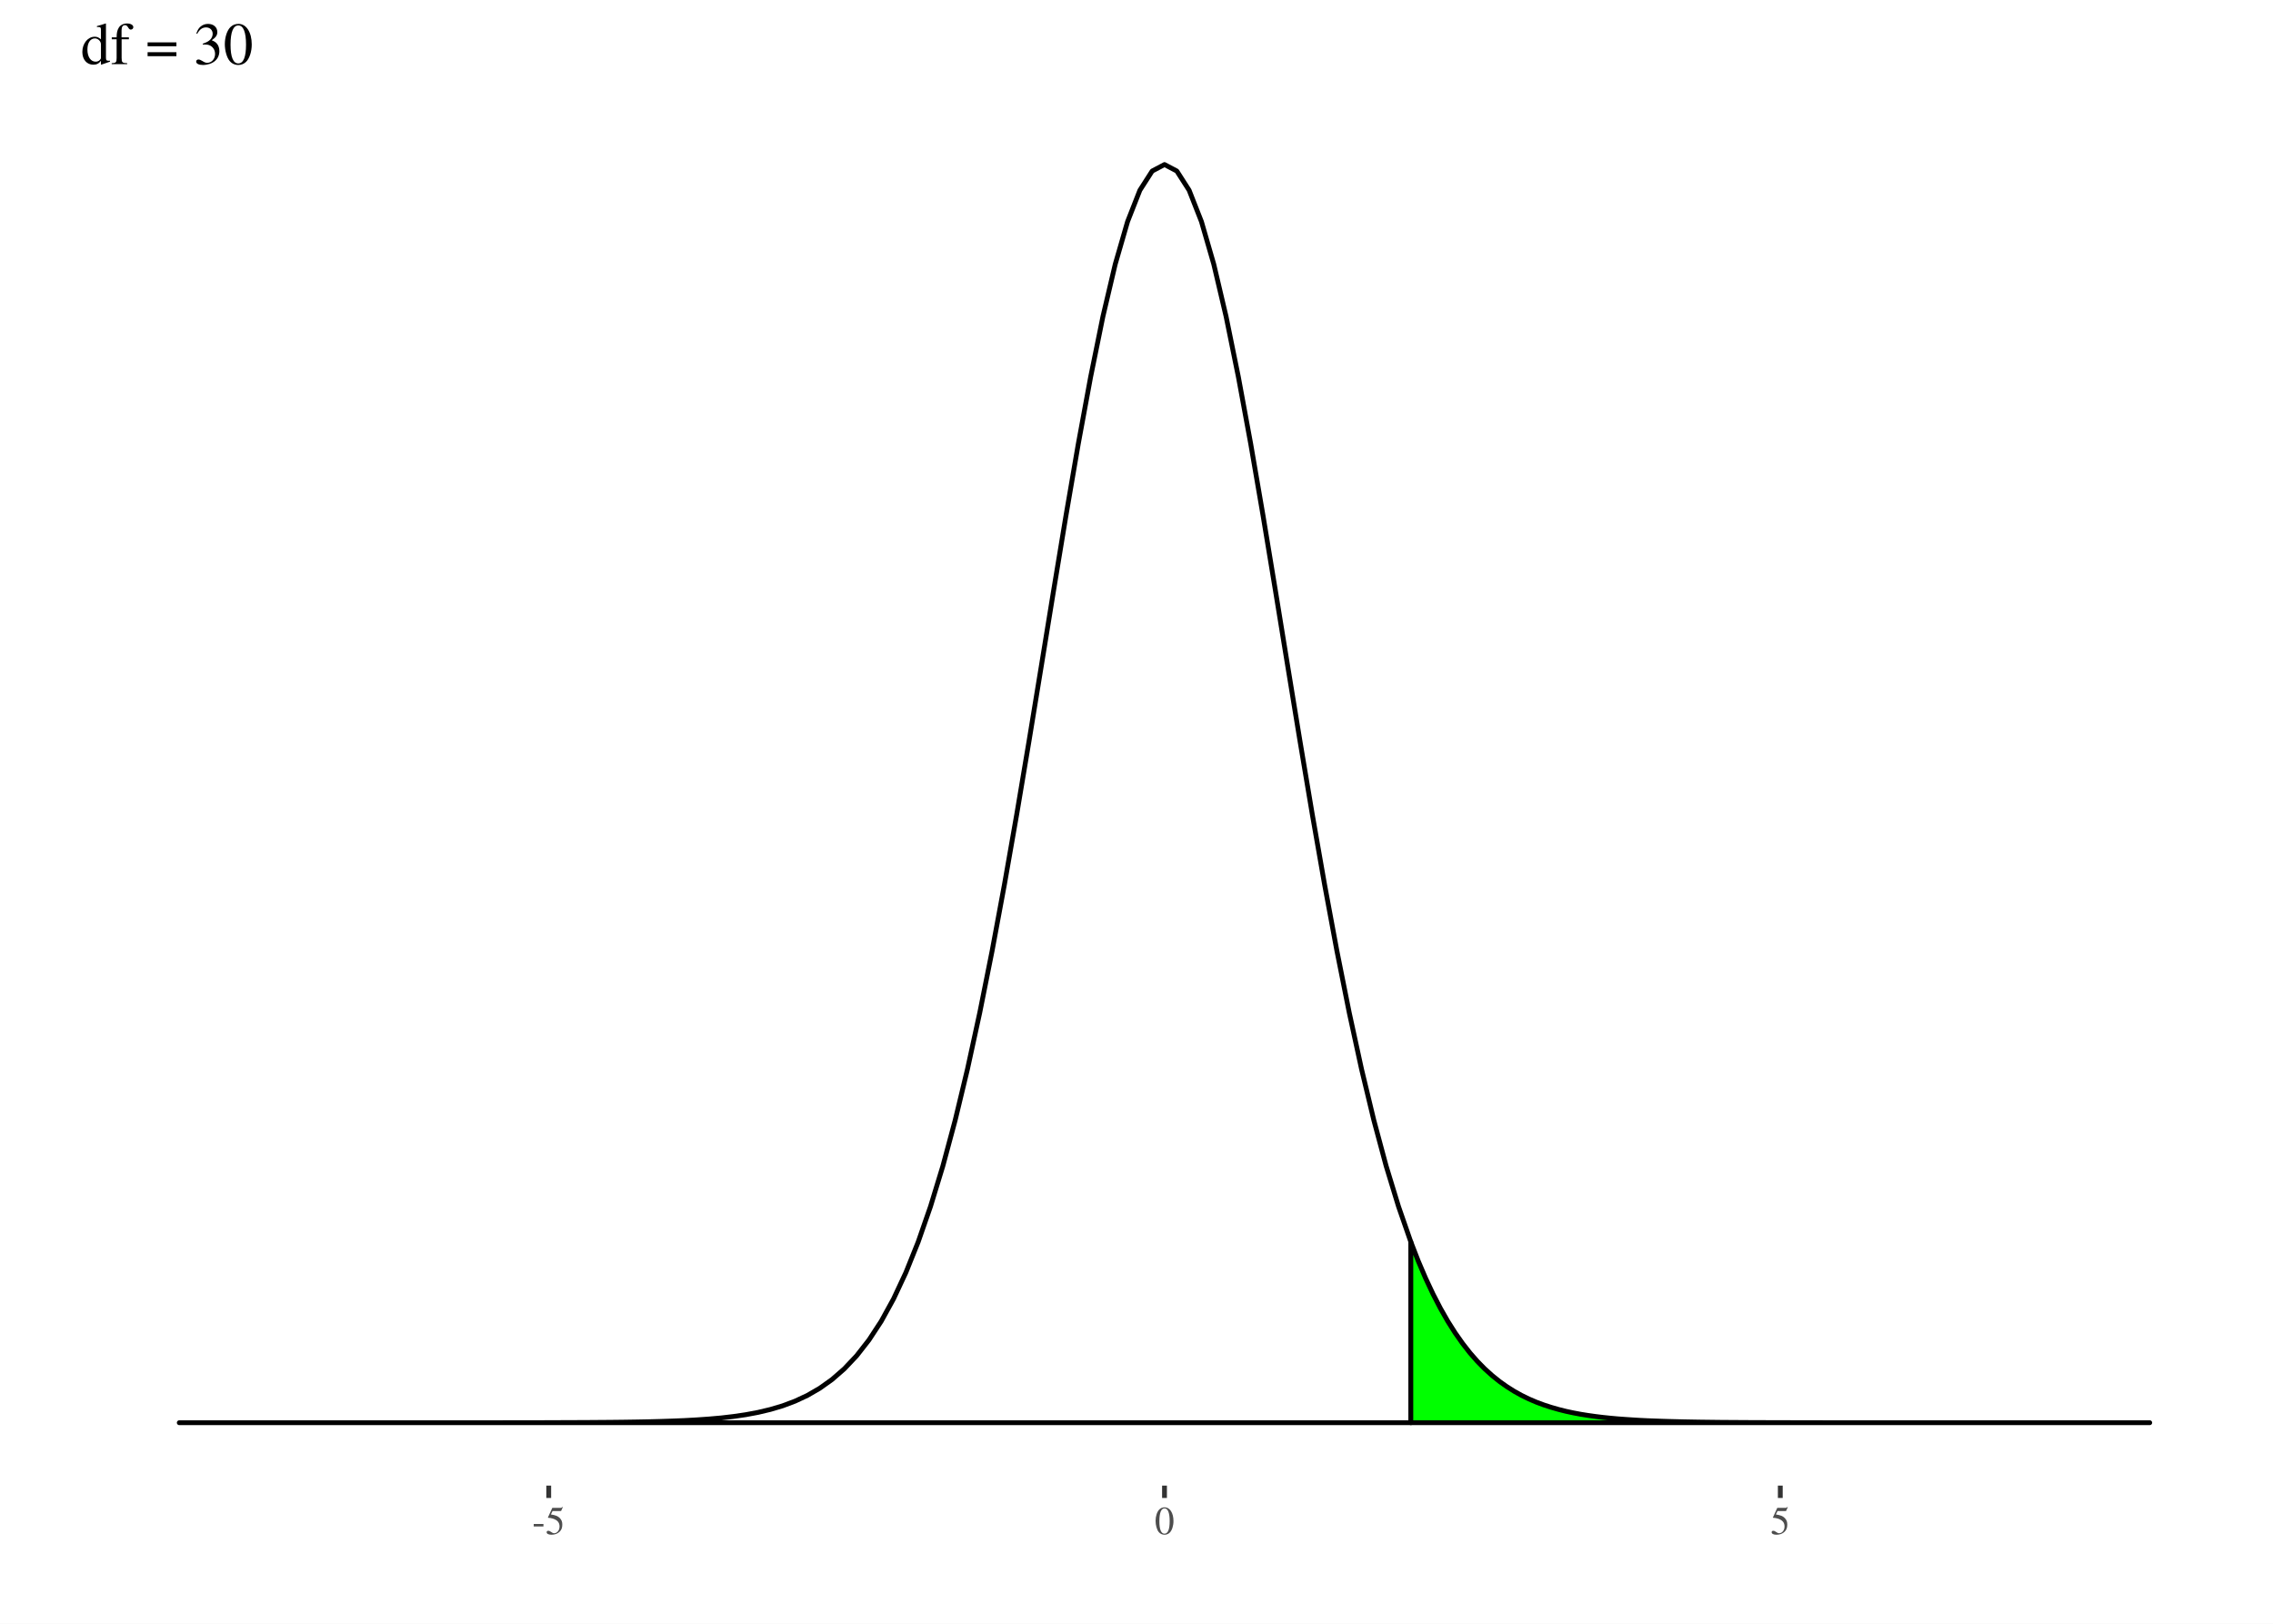
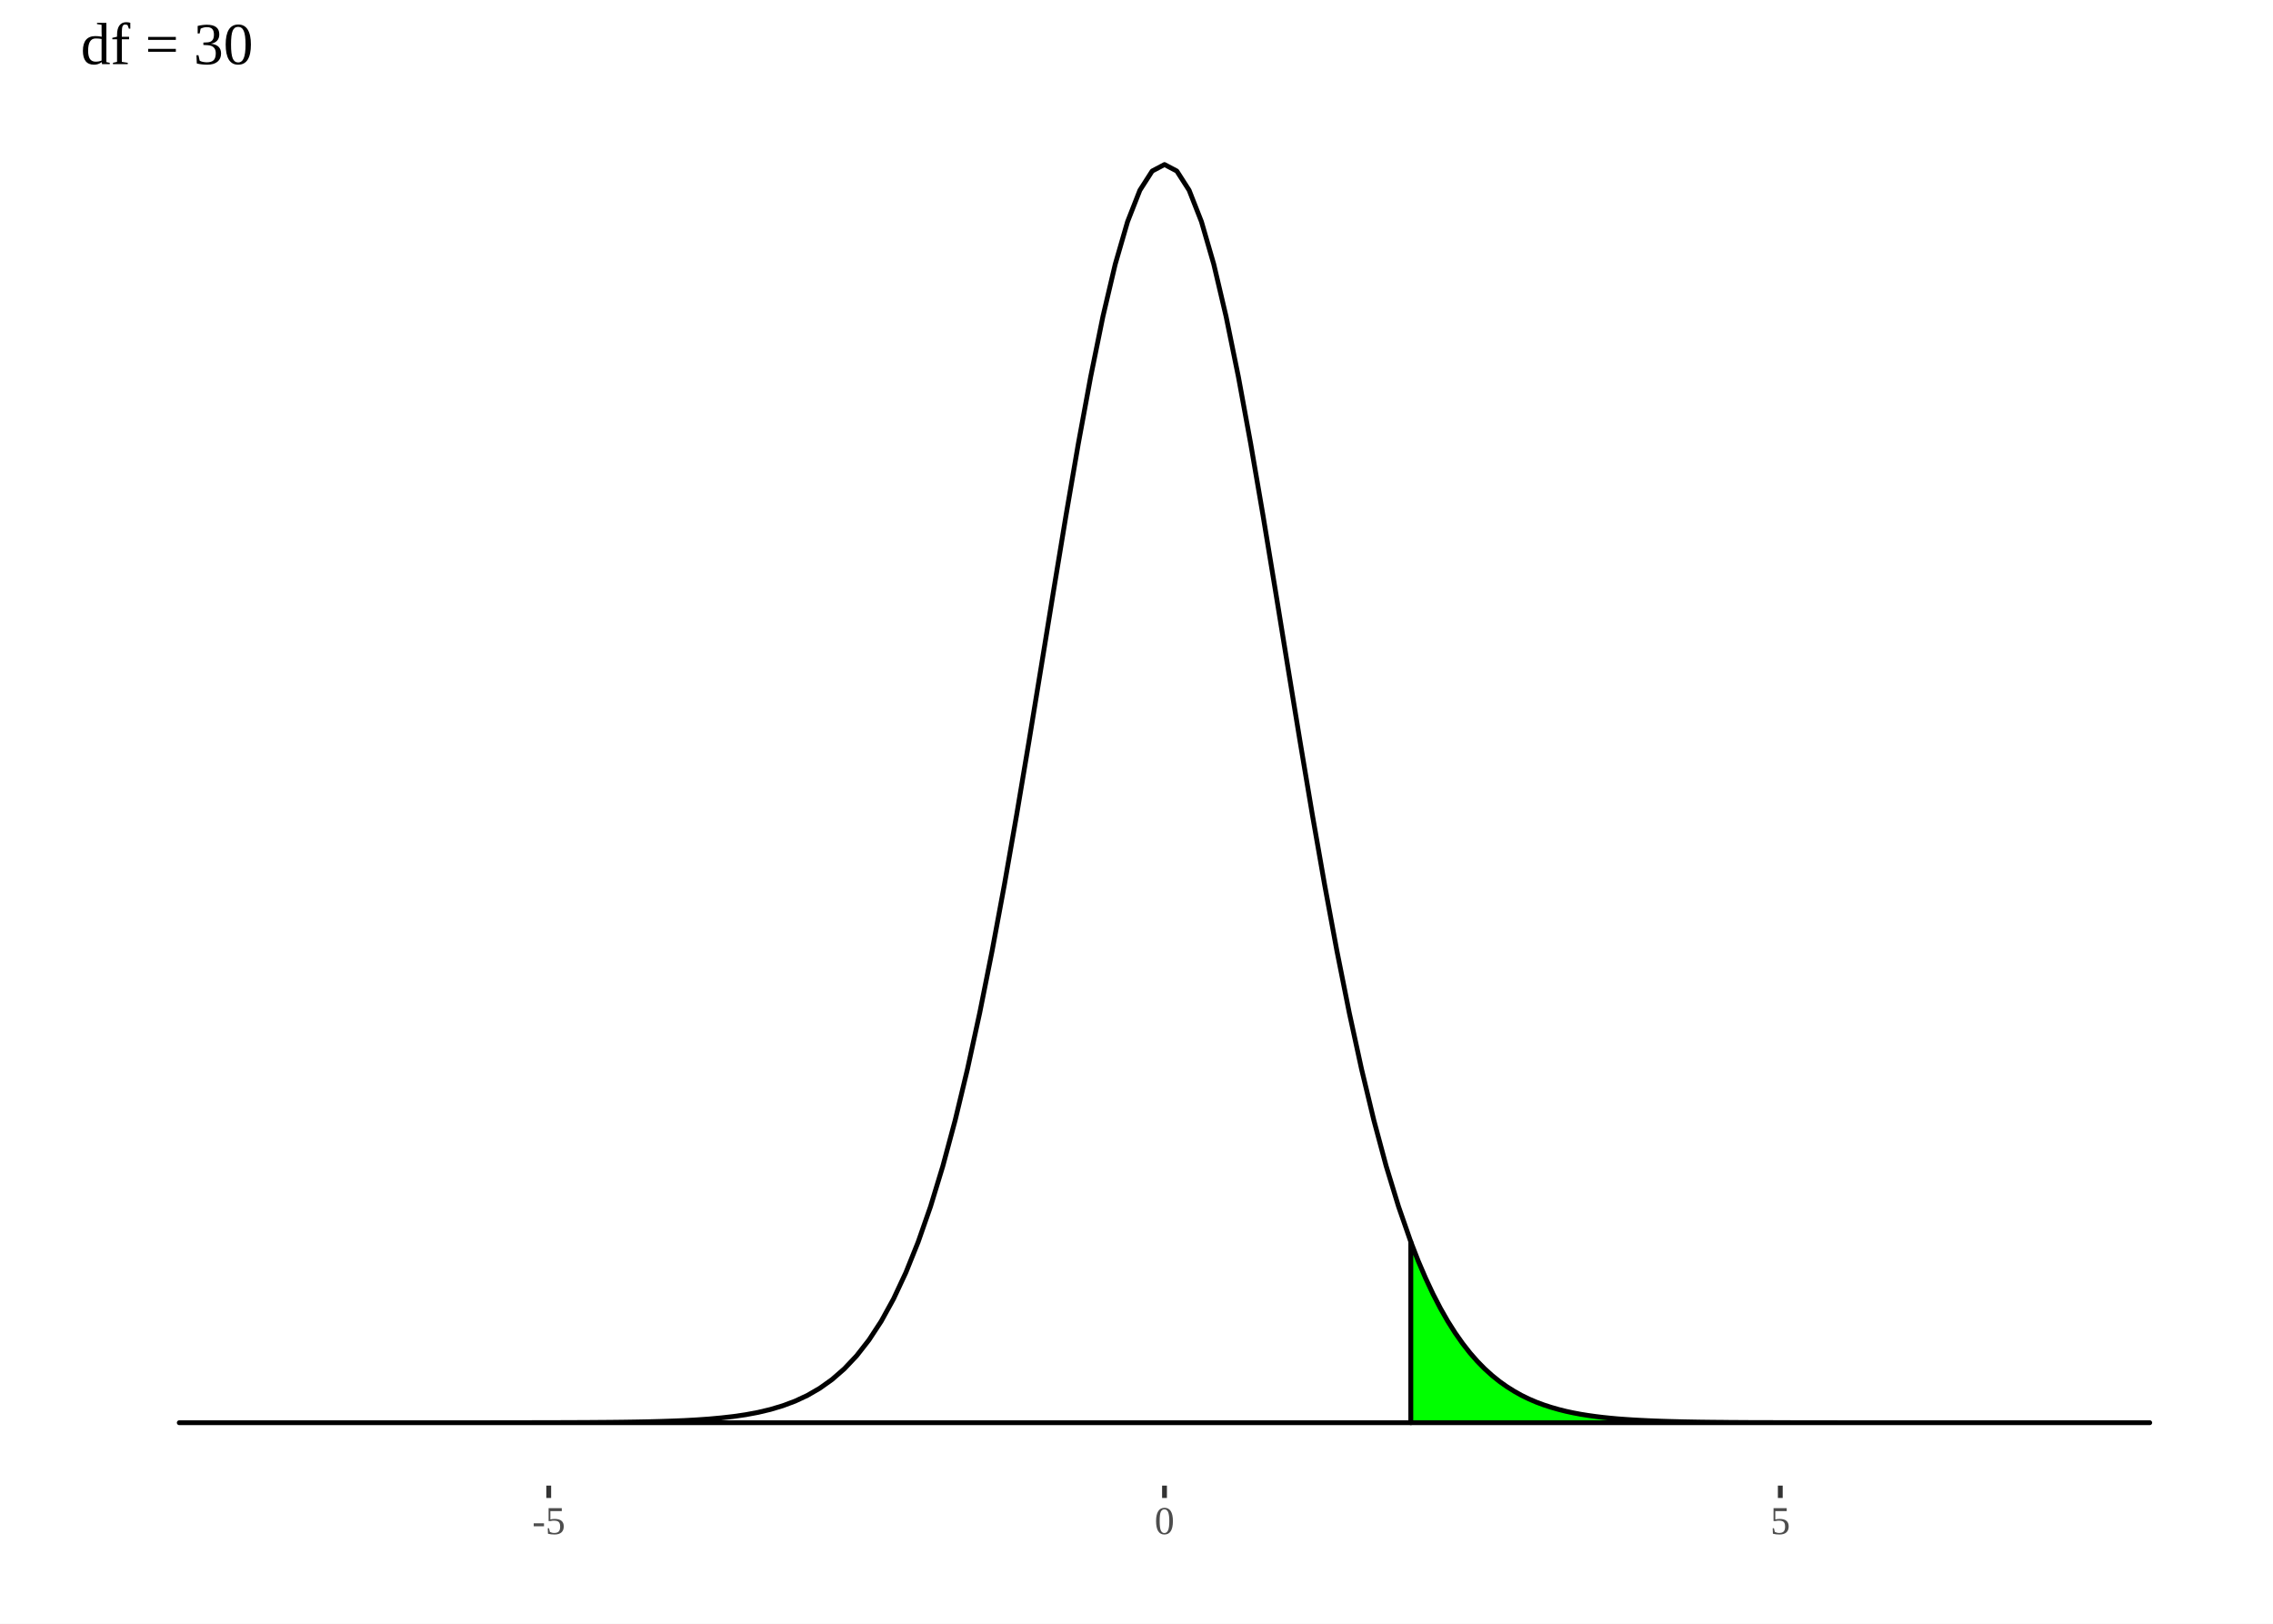
<svg xmlns="http://www.w3.org/2000/svg" viewBox="0 0 504.00 360.00">
  <defs>
    <style type="text/css">
    line, polyline, polygon, path, rect, circle {
      fill: none;
      stroke: #000000;
      stroke-linecap: round;
      stroke-linejoin: round;
      stroke-miterlimit: 10.00;
    }
  </style>
  </defs>
  <rect width="100%" height="100%" style="stroke: none; fill: #FFFFFF;" />
  <defs>
    <clipPath id="cpMTcuOTB8NDk4LjUyfDMyOS4zOHwyMi41Mw==">
      <rect x="17.90" y="22.53" width="480.62" height="306.85" />
    </clipPath>
  </defs>
-   <polygon points="39.75,315.43 42.48,315.43 45.21,315.43 47.94,315.43 50.67,315.43 53.40,315.43 56.13,315.43 58.86,315.43 61.59,315.43 64.32,315.43 67.05,315.43 69.78,315.43 72.52,315.43 75.25,315.43 77.98,315.43 80.71,315.43 83.44,315.43 86.17,315.43 88.90,315.43 91.63,315.43 94.36,315.43 97.09,315.43 99.82,315.43 102.55,315.43 105.28,315.43 108.02,315.43 110.75,315.43 113.48,315.42 116.21,315.42 118.94,315.42 121.67,315.41 124.40,315.40 127.13,315.39 129.86,315.38 132.59,315.36 135.32,315.34 138.05,315.31 140.79,315.27 143.52,315.22 146.25,315.15 148.98,315.06 151.71,314.95 154.44,314.80 157.17,314.61 159.90,314.37 162.63,314.05 165.36,313.65 168.09,313.14 170.82,312.49 173.55,311.68 176.29,310.65 179.02,309.38 181.75,307.80 184.48,305.86 187.21,303.48 189.94,300.59 192.67,297.10 195.40,292.93 198.13,287.97 200.86,282.14 203.59,275.35 206.32,267.50 209.06,258.53 211.79,248.38 214.52,237.04 217.25,224.50 219.98,210.84 222.71,196.14 225.44,180.56 228.17,164.30 230.90,147.63 233.63,130.85 236.36,114.32 239.09,98.43 241.83,83.57 244.56,70.15 247.29,58.56 250.02,49.13 252.75,42.18 255.48,37.92 258.21,36.48 260.94,37.92 263.67,42.18 266.40,49.13 269.13,58.56 271.86,70.15 274.59,83.57 277.33,98.43 280.06,114.32 282.79,130.85 285.52,147.63 288.25,164.30 290.98,180.56 293.71,196.14 296.44,210.84 299.17,224.50 301.90,237.04 304.63,248.38 307.36,258.53 310.10,267.50 312.83,275.35 312.83,315.43 310.10,315.43 307.36,315.43 304.63,315.43 301.90,315.43 299.17,315.43 296.44,315.43 293.71,315.43 290.98,315.43 288.25,315.43 285.52,315.43 282.79,315.43 280.06,315.43 277.33,315.43 274.59,315.43 271.86,315.43 269.13,315.43 266.40,315.43 263.67,315.43 260.94,315.43 258.21,315.43 255.48,315.43 252.75,315.43 250.02,315.43 247.29,315.43 244.56,315.43 241.83,315.43 239.09,315.43 236.36,315.43 233.63,315.43 230.90,315.43 228.17,315.43 225.44,315.43 222.71,315.43 219.98,315.43 217.25,315.43 214.52,315.43 211.79,315.43 209.06,315.43 206.32,315.43 203.59,315.43 200.86,315.43 198.13,315.43 195.40,315.43 192.67,315.43 189.94,315.43 187.21,315.43 184.48,315.43 181.75,315.43 179.02,315.43 176.29,315.43 173.55,315.43 170.82,315.43 168.09,315.43 165.36,315.43 162.63,315.43 159.90,315.43 157.17,315.43 154.44,315.43 151.71,315.43 148.98,315.43 146.25,315.43 143.52,315.43 140.79,315.43 138.05,315.43 135.32,315.43 132.59,315.43 129.86,315.43 127.13,315.43 124.40,315.43 121.67,315.43 118.94,315.43 116.21,315.43 113.48,315.43 110.75,315.43 108.02,315.43 105.28,315.43 102.55,315.43 99.82,315.43 97.09,315.43 94.36,315.43 91.63,315.43 88.90,315.43 86.17,315.43 83.44,315.43 80.71,315.43 77.98,315.43 75.25,315.43 72.52,315.43 69.78,315.43 67.05,315.43 64.32,315.43 61.59,315.43 58.86,315.43 56.13,315.43 53.40,315.43 50.67,315.43 47.94,315.43 45.21,315.43 42.48,315.43 39.75,315.43 " style="stroke-width: 1.07; fill: #FFFFFF;" clip-path="url(#cpMTcuOTB8NDk4LjUyfDMyOS4zOHwyMi41Mw==)" />
-   <polygon points="312.83,275.35 314.46,279.55 316.10,283.39 317.74,286.88 319.38,290.05 321.02,292.93 322.66,295.52 324.30,297.85 325.93,299.94 327.57,301.81 329.21,303.48 330.85,304.96 332.49,306.28 334.13,307.44 335.76,308.47 337.40,309.38 339.04,310.18 340.68,310.88 342.32,311.49 343.96,312.02 345.60,312.49 347.23,312.90 348.87,313.25 350.51,313.56 352.15,313.82 353.79,314.05 355.43,314.25 357.06,314.42 358.70,314.57 360.34,314.69 361.98,314.80 363.62,314.90 365.26,314.98 366.90,315.04 368.53,315.10 370.17,315.15 371.81,315.19 373.45,315.23 375.09,315.26 376.73,315.29 378.37,315.31 380.00,315.33 381.64,315.35 383.28,315.36 384.92,315.37 386.56,315.38 388.20,315.39 389.83,315.40 391.47,315.40 393.11,315.41 394.75,315.41 396.39,315.41 398.03,315.42 399.67,315.42 401.30,315.42 402.94,315.42 404.58,315.43 406.22,315.43 407.86,315.43 409.50,315.43 411.13,315.43 412.77,315.43 414.41,315.43 416.05,315.43 417.69,315.43 419.33,315.43 420.97,315.43 422.60,315.43 424.24,315.43 425.88,315.43 427.52,315.43 429.16,315.43 430.80,315.43 432.44,315.43 434.07,315.43 435.71,315.43 437.35,315.43 438.99,315.43 440.63,315.43 442.27,315.43 443.90,315.43 445.54,315.43 447.18,315.43 448.82,315.43 450.46,315.43 452.10,315.43 453.74,315.43 455.37,315.43 457.01,315.43 458.65,315.43 460.29,315.43 461.93,315.43 463.57,315.43 465.20,315.43 466.84,315.43 468.48,315.43 470.12,315.43 471.76,315.43 473.40,315.43 475.04,315.43 476.67,315.43 476.67,315.43 475.04,315.43 473.40,315.43 471.76,315.43 470.12,315.43 468.48,315.43 466.84,315.43 465.20,315.43 463.57,315.43 461.93,315.43 460.29,315.43 458.65,315.43 457.01,315.43 455.37,315.43 453.74,315.43 452.10,315.43 450.46,315.43 448.82,315.43 447.18,315.43 445.54,315.43 443.90,315.43 442.27,315.43 440.63,315.43 438.99,315.43 437.35,315.43 435.71,315.43 434.07,315.43 432.44,315.43 430.80,315.43 429.16,315.43 427.52,315.43 425.88,315.43 424.24,315.43 422.60,315.43 420.97,315.43 419.33,315.43 417.69,315.43 416.05,315.43 414.41,315.43 412.77,315.43 411.13,315.43 409.50,315.43 407.86,315.43 406.22,315.43 404.58,315.43 402.94,315.43 401.30,315.43 399.67,315.43 398.03,315.43 396.39,315.43 394.75,315.43 393.11,315.43 391.47,315.43 389.83,315.43 388.20,315.43 386.56,315.43 384.92,315.43 383.28,315.43 381.64,315.43 380.00,315.43 378.37,315.43 376.73,315.43 375.09,315.43 373.45,315.43 371.81,315.43 370.17,315.43 368.53,315.43 366.90,315.43 365.26,315.43 363.62,315.43 361.98,315.43 360.34,315.43 358.70,315.43 357.06,315.43 355.43,315.43 353.79,315.43 352.15,315.43 350.51,315.43 348.87,315.43 347.23,315.43 345.60,315.43 343.96,315.43 342.32,315.43 340.68,315.43 339.04,315.43 337.40,315.43 335.76,315.43 334.13,315.43 332.49,315.43 330.85,315.43 329.21,315.43 327.57,315.43 325.93,315.43 324.30,315.43 322.66,315.43 321.02,315.43 319.38,315.43 317.74,315.43 316.10,315.43 314.46,315.43 312.83,315.43 " style="stroke-width: 1.07; fill: #00FF00;" clip-path="url(#cpMTcuOTB8NDk4LjUyfDMyOS4zOHwyMi41Mw==)" />
+   <polygon points="39.75,315.43 42.48,315.43 45.21,315.43 47.94,315.43 50.67,315.43 53.40,315.43 56.13,315.43 58.86,315.43 61.59,315.43 64.32,315.43 67.05,315.43 69.79,315.43 72.52,315.43 75.25,315.43 77.98,315.43 80.71,315.43 83.44,315.43 86.17,315.43 88.90,315.43 91.63,315.43 94.36,315.43 97.09,315.43 99.82,315.43 102.56,315.43 105.29,315.43 108.02,315.43 110.75,315.42 113.48,315.42 116.21,315.42 118.94,315.41 121.67,315.41 124.40,315.40 127.13,315.39 129.86,315.38 132.59,315.36 135.32,315.34 138.06,315.31 140.79,315.27 143.52,315.22 146.25,315.15 148.98,315.06 151.71,314.95 154.44,314.80 157.17,314.61 159.90,314.36 162.63,314.05 165.36,313.65 168.09,313.14 170.82,312.49 173.56,311.67 176.29,310.65 179.02,309.38 181.75,307.80 184.48,305.86 187.21,303.48 189.94,300.59 192.67,297.10 195.40,292.93 198.13,287.97 200.86,282.14 203.59,275.35 206.33,267.50 209.06,258.53 211.79,248.38 214.52,237.03 217.25,224.50 219.98,210.84 222.71,196.14 225.44,180.56 228.17,164.30 230.90,147.63 233.63,130.85 236.36,114.32 239.09,98.43 241.83,83.57 244.56,70.15 247.29,58.56 250.02,49.14 252.75,42.18 255.48,37.92 258.21,36.48 260.94,37.92 263.67,42.18 266.40,49.14 269.13,58.56 271.86,70.15 274.60,83.57 277.33,98.43 280.06,114.32 282.79,130.85 285.52,147.63 288.25,164.30 290.98,180.56 293.71,196.14 296.44,210.84 299.17,224.50 301.90,237.03 304.63,248.38 307.36,258.53 310.10,267.50 312.83,275.35 312.83,315.43 310.10,315.43 307.36,315.43 304.63,315.43 301.90,315.43 299.17,315.43 296.44,315.43 293.71,315.43 290.98,315.43 288.25,315.43 285.52,315.43 282.79,315.43 280.06,315.43 277.33,315.43 274.60,315.43 271.86,315.43 269.13,315.43 266.40,315.43 263.67,315.43 260.94,315.43 258.21,315.43 255.48,315.43 252.75,315.43 250.02,315.43 247.29,315.43 244.56,315.43 241.83,315.43 239.09,315.43 236.36,315.43 233.63,315.43 230.90,315.43 228.17,315.43 225.44,315.43 222.71,315.43 219.98,315.43 217.25,315.43 214.52,315.43 211.79,315.43 209.06,315.43 206.33,315.43 203.59,315.43 200.86,315.43 198.13,315.43 195.40,315.43 192.67,315.43 189.94,315.43 187.21,315.43 184.48,315.43 181.75,315.43 179.02,315.43 176.29,315.43 173.56,315.43 170.82,315.43 168.09,315.43 165.36,315.43 162.63,315.43 159.90,315.43 157.17,315.43 154.44,315.43 151.71,315.43 148.98,315.43 146.25,315.43 143.52,315.43 140.79,315.43 138.06,315.43 135.32,315.43 132.59,315.43 129.86,315.43 127.13,315.43 124.40,315.43 121.67,315.43 118.94,315.43 116.21,315.43 113.48,315.43 110.75,315.43 108.02,315.43 105.29,315.43 102.56,315.43 99.82,315.43 97.09,315.43 94.36,315.43 91.63,315.43 88.90,315.43 86.17,315.43 83.44,315.43 80.71,315.43 77.98,315.43 75.25,315.43 72.52,315.43 69.79,315.43 67.05,315.43 64.32,315.43 61.59,315.43 58.86,315.43 56.13,315.43 53.40,315.43 50.67,315.43 47.94,315.43 45.21,315.43 42.48,315.43 39.75,315.43 " style="stroke-width: 1.07; fill: #FFFFFF;" clip-path="url(#cpMTcuOTB8NDk4LjUyfDMyOS4zOHwyMi41Mw==)" />
+   <polygon points="312.83,275.35 314.46,279.55 316.10,283.38 317.74,286.88 319.38,290.05 321.02,292.93 322.66,295.52 324.30,297.85 325.93,299.94 327.57,301.81 329.21,303.48 330.85,304.96 332.49,306.28 334.13,307.44 335.77,308.47 337.40,309.38 339.04,310.18 340.68,310.88 342.32,311.49 343.96,312.02 345.60,312.49 347.23,312.90 348.87,313.25 350.51,313.56 352.15,313.82 353.79,314.05 355.43,314.25 357.07,314.42 358.70,314.57 360.34,314.69 361.98,314.80 363.62,314.89 365.26,314.97 366.90,315.04 368.53,315.10 370.17,315.15 371.81,315.19 373.45,315.23 375.09,315.26 376.73,315.29 378.37,315.31 380.00,315.33 381.64,315.34 383.28,315.36 384.92,315.37 386.56,315.38 388.20,315.39 389.83,315.39 391.47,315.40 393.11,315.40 394.75,315.41 396.39,315.41 398.03,315.42 399.67,315.42 401.30,315.42 402.94,315.42 404.58,315.42 406.22,315.42 407.86,315.43 409.50,315.43 411.14,315.43 412.77,315.43 414.41,315.43 416.05,315.43 417.69,315.43 419.33,315.43 420.97,315.43 422.60,315.43 424.24,315.43 425.88,315.43 427.52,315.43 429.16,315.43 430.80,315.43 432.44,315.43 434.07,315.43 435.71,315.43 437.35,315.43 438.99,315.43 440.63,315.43 442.27,315.43 443.90,315.43 445.54,315.43 447.18,315.43 448.82,315.43 450.46,315.43 452.10,315.43 453.74,315.43 455.37,315.43 457.01,315.43 458.65,315.43 460.29,315.43 461.93,315.43 463.57,315.43 465.20,315.43 466.84,315.43 468.48,315.43 470.12,315.43 471.76,315.43 473.40,315.43 475.04,315.43 476.67,315.43 476.67,315.43 475.04,315.43 473.40,315.43 471.76,315.43 470.12,315.43 468.48,315.43 466.84,315.43 465.20,315.43 463.57,315.43 461.93,315.43 460.29,315.43 458.65,315.43 457.01,315.43 455.37,315.43 453.74,315.43 452.10,315.43 450.46,315.43 448.82,315.43 447.18,315.43 445.54,315.43 443.90,315.43 442.27,315.43 440.63,315.43 438.99,315.43 437.35,315.43 435.71,315.43 434.07,315.43 432.44,315.43 430.80,315.43 429.16,315.43 427.52,315.43 425.88,315.43 424.24,315.43 422.60,315.43 420.97,315.43 419.33,315.43 417.69,315.43 416.05,315.43 414.41,315.43 412.77,315.43 411.14,315.43 409.50,315.43 407.86,315.43 406.22,315.43 404.58,315.43 402.94,315.43 401.30,315.43 399.67,315.43 398.03,315.43 396.39,315.43 394.75,315.43 393.11,315.43 391.47,315.43 389.83,315.43 388.20,315.43 386.56,315.43 384.92,315.43 383.28,315.43 381.64,315.43 380.00,315.43 378.37,315.43 376.73,315.43 375.09,315.43 373.45,315.43 371.81,315.43 370.17,315.43 368.53,315.43 366.90,315.43 365.26,315.43 363.62,315.43 361.98,315.43 360.34,315.43 358.70,315.43 357.07,315.43 355.43,315.43 353.79,315.43 352.15,315.43 350.51,315.43 348.87,315.43 347.23,315.43 345.60,315.43 343.96,315.43 342.32,315.43 340.68,315.43 339.04,315.43 337.40,315.43 335.77,315.43 334.13,315.43 332.49,315.43 330.85,315.43 329.21,315.43 327.57,315.43 325.93,315.43 324.30,315.43 322.66,315.43 321.02,315.43 319.38,315.43 317.74,315.43 316.10,315.43 314.46,315.43 312.83,315.43 " style="stroke-width: 1.07; fill: #00FF00;" clip-path="url(#cpMTcuOTB8NDk4LjUyfDMyOS4zOHwyMi41Mw==)" />
  <defs>
    <clipPath id="cpMC4wMHw1MDQuMDB8MzYwLjAwfDAuMDA=">
      <rect x="0.00" y="0.00" width="504.00" height="360.00" />
    </clipPath>
  </defs>
  <polyline points="121.67,332.12 121.67,329.38 " style="stroke-width: 1.07; stroke: #333333; stroke-linecap: butt;" clip-path="url(#cpMC4wMHw1MDQuMDB8MzYwLjAwfDAuMDA=)" />
  <polyline points="258.21,332.12 258.21,329.38 " style="stroke-width: 1.07; stroke: #333333; stroke-linecap: butt;" clip-path="url(#cpMC4wMHw1MDQuMDB8MzYwLjAwfDAuMDA=)" />
  <polyline points="394.75,332.12 394.75,329.38 " style="stroke-width: 1.07; stroke: #333333; stroke-linecap: butt;" clip-path="url(#cpMC4wMHw1MDQuMDB8MzYwLjAwfDAuMDA=)" />
  <g clip-path="url(#cpMC4wMHw1MDQuMDB8MzYwLjAwfDAuMDA=)">
-     <text x="118.00" y="340.14" style="font-size: 8.80px; fill: #4D4D4D; font-family: TeX Gyre Termes;" textLength="7.33px" lengthAdjust="spacingAndGlyphs">-5</text>
+     <text x="118.01" y="340.14" style="font-size: 8.80px; fill: #4D4D4D; font-family: Times New Roman;" textLength="7.33px" lengthAdjust="spacingAndGlyphs">-5</text>
  </g>
  <g clip-path="url(#cpMC4wMHw1MDQuMDB8MzYwLjAwfDAuMDA=)">
-     <text x="256.01" y="340.14" style="font-size: 8.80px; fill: #4D4D4D; font-family: TeX Gyre Termes;" textLength="4.40px" lengthAdjust="spacingAndGlyphs">0</text>
+     <text x="256.01" y="340.14" style="font-size: 8.80px; fill: #4D4D4D; font-family: Times New Roman;" textLength="4.40px" lengthAdjust="spacingAndGlyphs">0</text>
  </g>
  <g clip-path="url(#cpMC4wMHw1MDQuMDB8MzYwLjAwfDAuMDA=)">
-     <text x="392.55" y="340.14" style="font-size: 8.80px; fill: #4D4D4D; font-family: TeX Gyre Termes;" textLength="4.40px" lengthAdjust="spacingAndGlyphs">5</text>
+     <text x="392.55" y="340.14" style="font-size: 8.80px; fill: #4D4D4D; font-family: Times New Roman;" textLength="4.40px" lengthAdjust="spacingAndGlyphs">5</text>
  </g>
  <g clip-path="url(#cpMC4wMHw1MDQuMDB8MzYwLjAwfDAuMDA=)">
-     <text x="17.90" y="14.22" style="font-size: 13.20px; font-family: TeX Gyre Termes;" textLength="38.24px" lengthAdjust="spacingAndGlyphs">df = 30</text>
+     <text x="17.90" y="14.22" style="font-size: 13.20px; font-family: Times New Roman;" textLength="38.24px" lengthAdjust="spacingAndGlyphs">df = 30</text>
  </g>
</svg>
